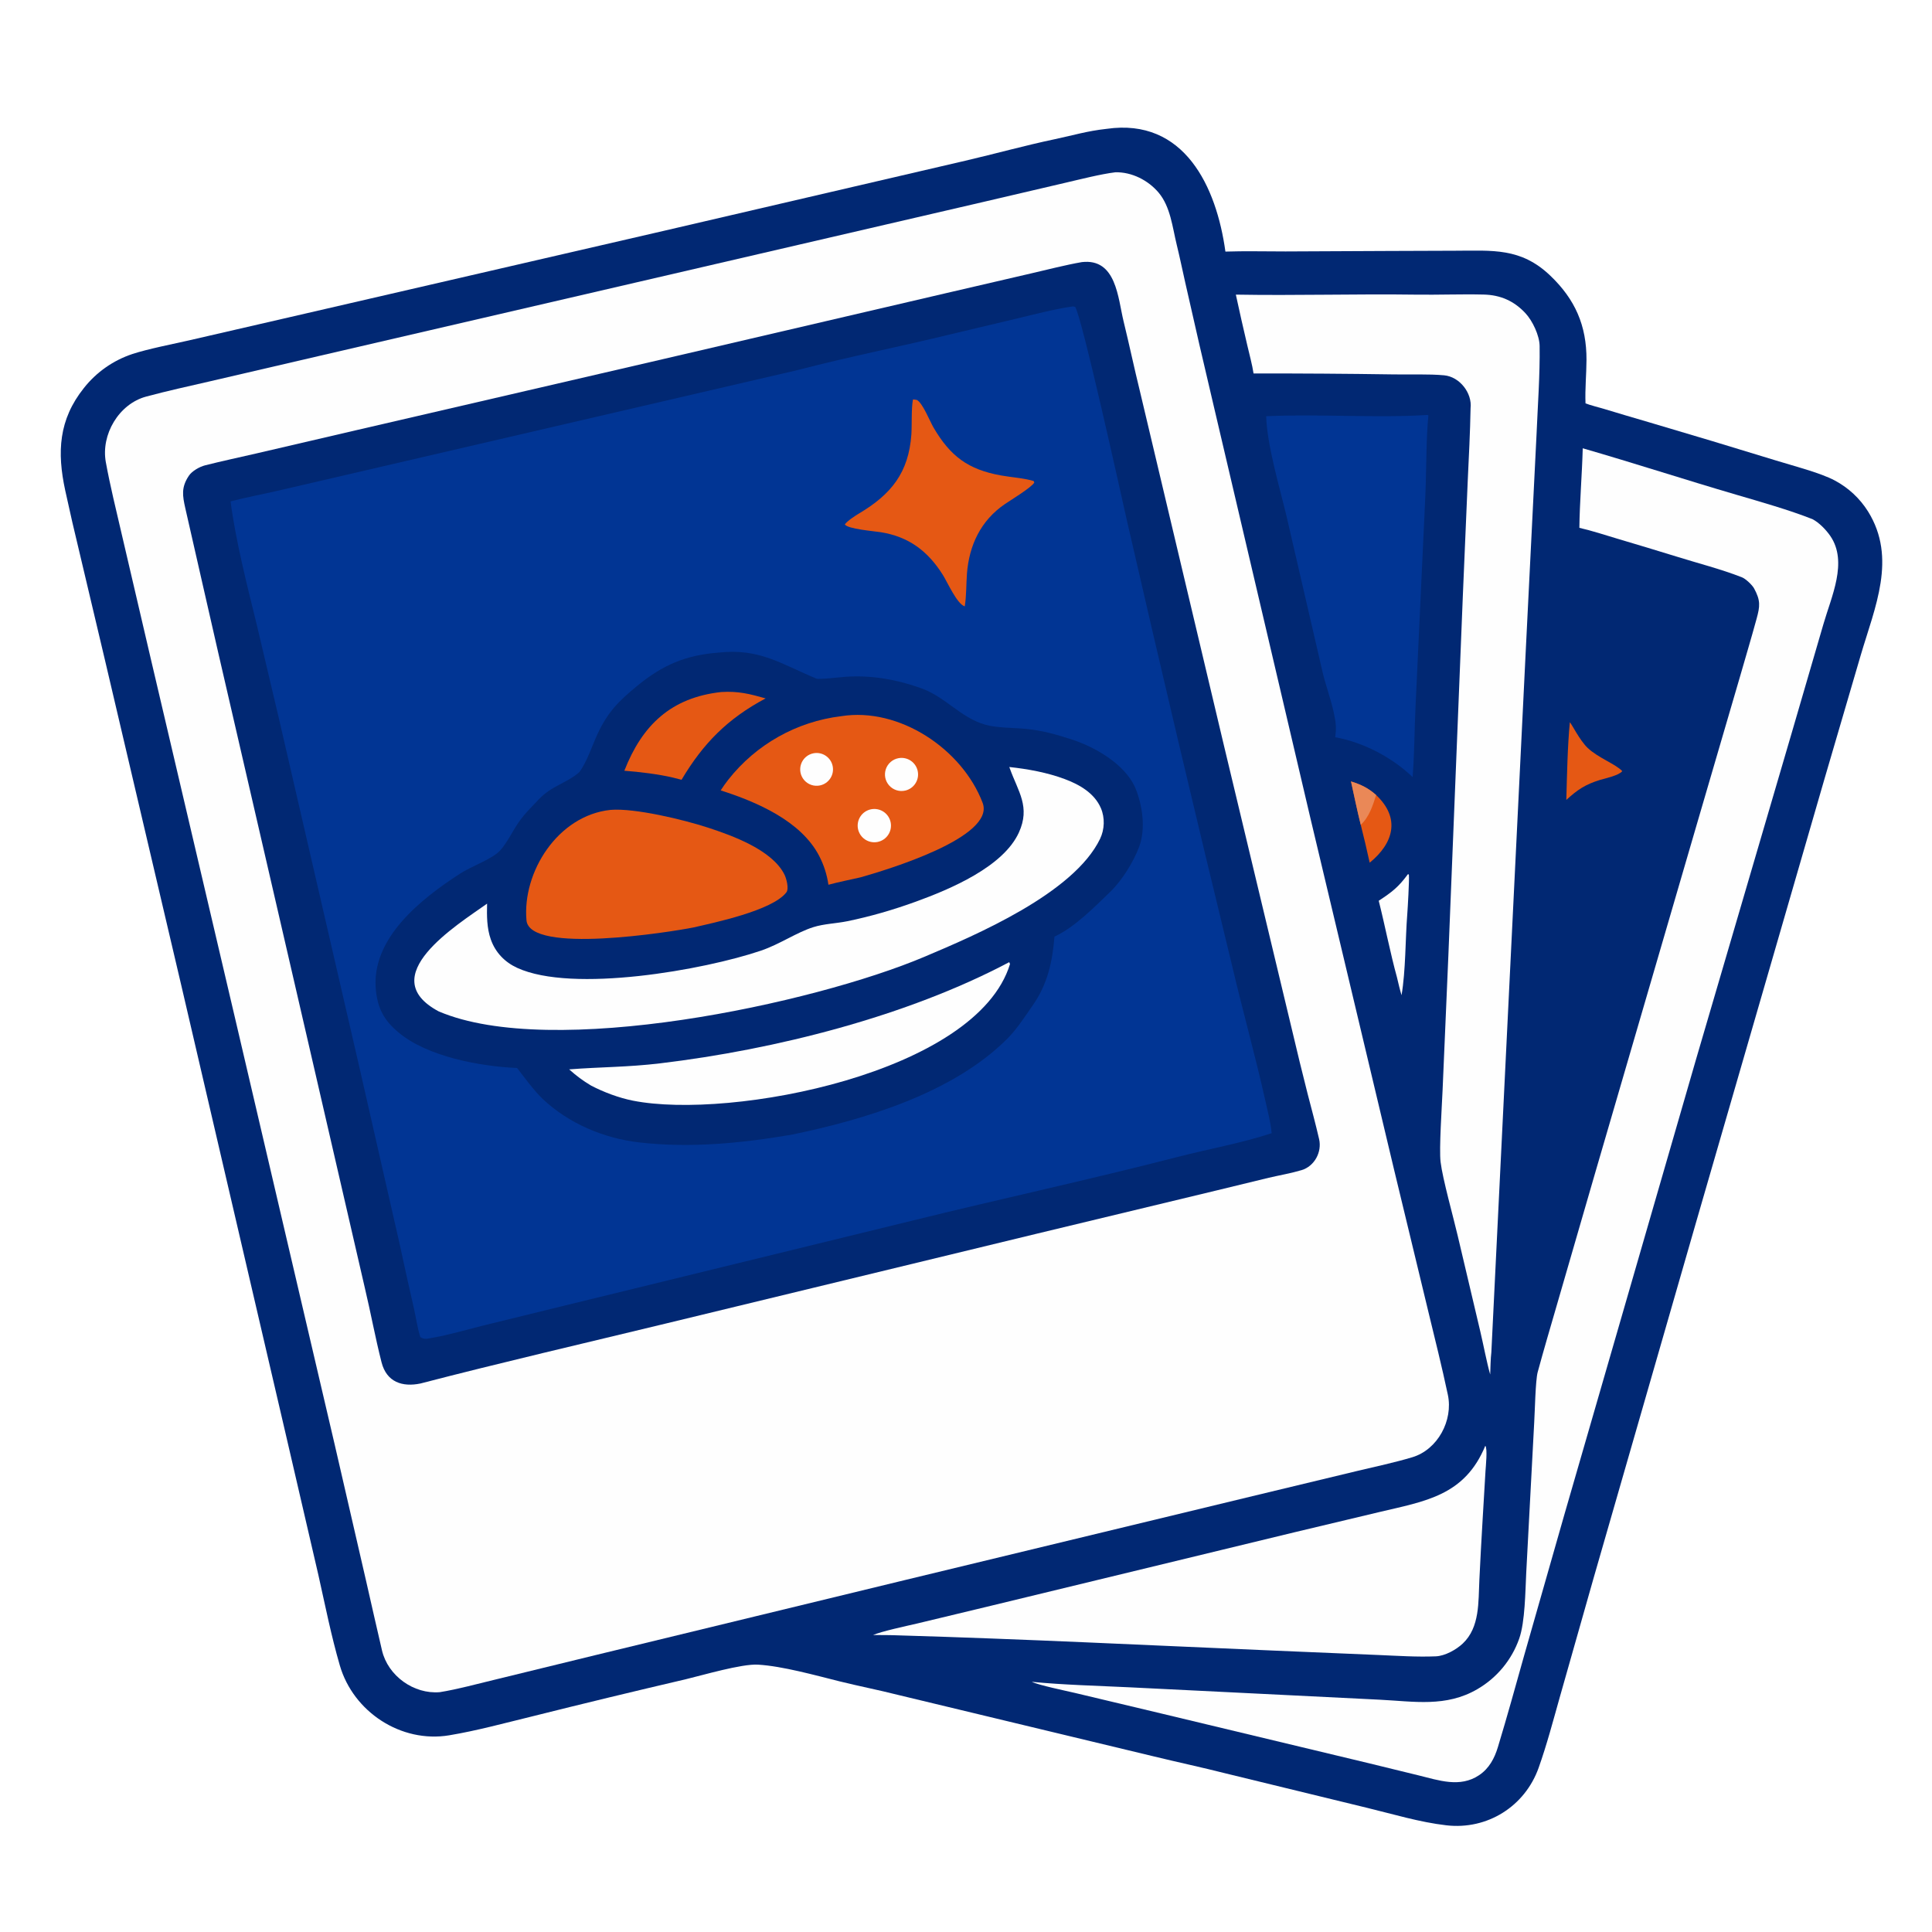
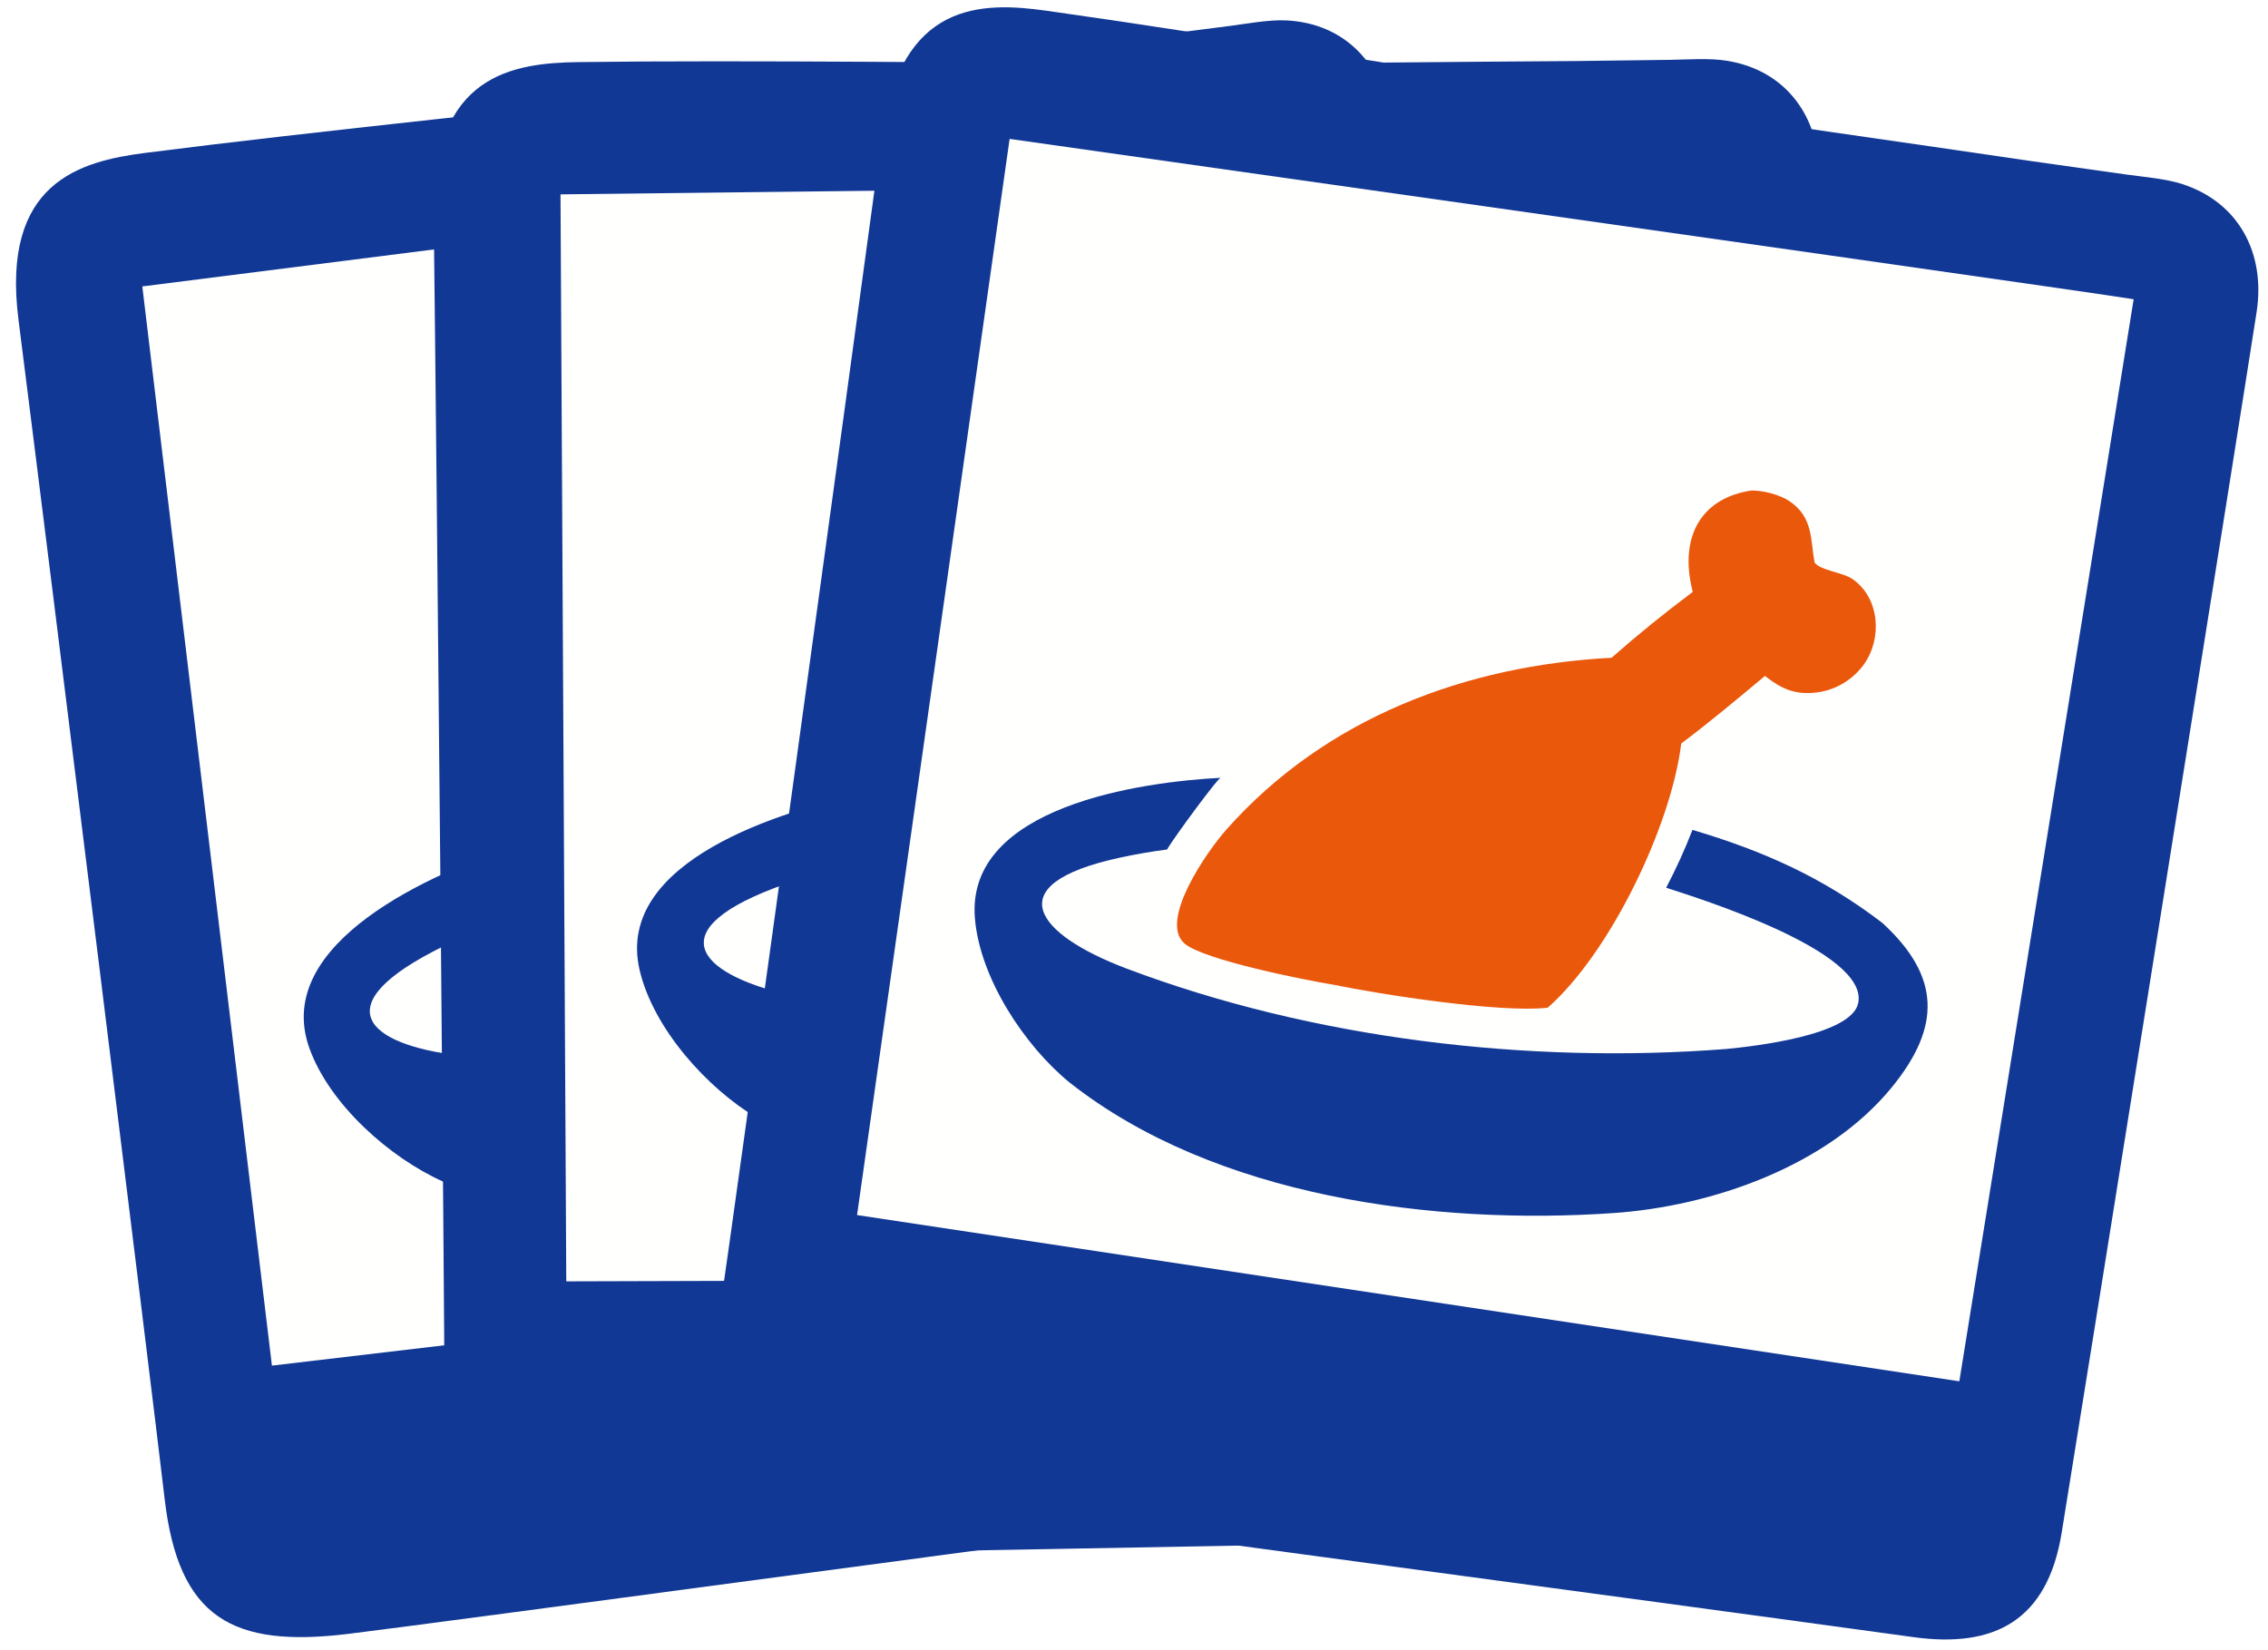
- <svg xmlns="http://www.w3.org/2000/svg" version="1.1" style="display: block;" viewBox="0 0 2000 2000" width="500" height="500" preserveAspectRatio="none">
-   <path transform="translate(0,0)" fill="rgb(1,40,115)" d="M 1145.59 133.38 C 1226.01 121.82 1259.32 193.303 1268.54 260.44 C 1288.15 259.767 1310.84 260.321 1330.77 260.296 L 1437.03 259.799 L 1506.27 259.553 C 1545.11 259.477 1574.36 256.219 1604.82 285.316 C 1630.5 309.842 1642.49 336.926 1642.33 372.582 C 1642.27 387.379 1640.71 402.877 1641.32 417.576 C 1645.98 419.441 1655.48 421.79 1660.91 423.431 C 1676.14 428.044 1691.39 432.574 1706.67 437.02 C 1750.72 449.983 1794.68 463.219 1838.56 476.727 C 1855.93 482.109 1884.54 489.45 1899.36 497.403 C 1913.47 504.908 1925.37 515.996 1933.85 529.552 C 1963.87 577.919 1940.79 628.723 1926.28 678.059 L 1888.57 806.76 L 1755.3 1266.93 L 1649.7 1633.56 L 1614.72 1756.78 C 1607.81 1781.24 1601.32 1806.01 1592.82 1829.94 C 1578.57 1870.02 1539.62 1894.44 1497.32 1889.56 C 1469.61 1886.37 1442.01 1877.95 1414.86 1871.38 L 1269.32 1835.94 C 1244.67 1829.68 1218.85 1824.17 1194 1818.12 L 929.245 1754.47 C 909.919 1749.55 888.865 1745.43 869.215 1740.55 C 844.251 1734.34 809.949 1724.71 784.619 1723.24 C 767.787 1722.25 727.423 1734.17 710.033 1738.32 C 656.654 1750.77 603.378 1763.65 550.211 1776.97 C 522.086 1783.81 493.394 1791.68 464.946 1796.39 C 415.183 1804.64 365.78 1772.22 351.787 1724.06 C 342.8 1693.13 336.674 1662.03 329.61 1630.54 L 295.966 1485.41 L 187.684 1020.12 L 108.537 682.829 L 82.536 572.976 C 77.221 551.108 72.266 529.62 67.51 507.649 C 58.927 468.004 60.75 434.412 86.771 401.77 C 99.71 385.332 117.193 373.058 137.049 366.474 C 152.538 361.355 179.269 356.047 195.364 352.429 L 298.431 328.685 L 686.352 239.152 L 999.17 166.411 C 1030.1 159.22 1060.7 150.662 1092 144.075 C 1111.7 139.927 1125.01 135.651 1145.59 133.38 z" />
-   <path transform="translate(0,0)" fill="rgb(254,254,254)" d="M 1154.53 178.358 C 1171.51 177.892 1188.61 186.573 1199.44 199.465 C 1211.67 214.029 1213.69 235.155 1218.09 253.126 C 1221.27 266.135 1224.05 279.579 1227 292.676 C 1236.62 335.472 1246.48 378.212 1256.59 420.895 L 1356.63 847.371 L 1443 1210.25 L 1478.35 1356.72 C 1485.38 1385.77 1492.59 1414.52 1498.83 1443.93 C 1504.43 1470.33 1488.38 1500.6 1462.06 1508.52 C 1443.76 1514.03 1423.95 1518.19 1405.25 1522.67 L 1299.93 1547.99 L 938.456 1635.27 L 616.31 1713.4 L 512.404 1738.76 C 494.811 1743 472.686 1748.98 455.236 1751.73 C 428.374 1754.02 401.625 1734.88 395.443 1708.53 C 389.88 1684.82 384.573 1661.06 379.153 1637.31 L 346.43 1495.26 L 243.681 1055.54 L 155.573 679.726 L 125.721 551.744 C 120.106 527.451 113.992 502.875 109.544 478.383 C 104.371 449.895 123.007 418.146 151.349 410.524 C 173.247 404.635 195.435 399.785 217.513 394.704 L 330.697 368.399 L 727.357 276.432 L 1016.18 209.457 L 1102.97 189.176 C 1118.2 185.651 1139.42 180.205 1154.53 178.358 z" />
-   <path transform="translate(0,0)" fill="rgb(1,40,115)" d="M 1119.92 271.335 C 1155.69 267.135 1157.28 308.791 1163.11 332.561 C 1168.98 356.542 1174.09 380.85 1179.98 404.77 L 1267.07 771.993 L 1337.34 1065.53 C 1342.6 1087.98 1348.07 1110.38 1353.75 1132.73 C 1357.77 1148.23 1361.93 1163.55 1365.54 1179.22 C 1368.62 1192.57 1360.73 1207.29 1347.45 1211.29 C 1336.61 1214.56 1324.65 1216.59 1313.54 1219.18 L 1259.41 1232.33 L 1073.73 1277.01 L 689.069 1370.16 C 605.549 1390.39 518.1 1410.64 435.226 1432.2 C 416.514 1436.07 400.226 1430.81 394.982 1410.27 C 388.495 1384.86 383.79 1358.88 377.695 1333.3 L 324.905 1104.42 L 225.867 675.463 C 214.644 625.675 203.014 575.945 191.839 526.13 C 188.9 513.031 187.485 504.574 195.468 492.544 C 198.78 487.552 206.62 483.143 212.479 481.664 C 230.043 477.232 247.938 473.431 265.605 469.35 L 368.842 445.325 L 687.073 371.596 L 978.087 303.768 L 1067.68 282.966 C 1084.11 279.153 1103.57 274.162 1119.92 271.335 z" />
-   <path transform="translate(0,0)" fill="rgb(1,53,148)" d="M 1109.58 317.352 C 1111.11 317.082 1111.32 317.34 1112.97 317.646 C 1119.9 327.693 1160.32 511.139 1166.7 539.427 C 1202.01 693.461 1238.35 847.256 1275.73 1000.8 C 1286.62 1047.13 1299.55 1093.06 1309.9 1139.51 C 1312.31 1150.33 1315.46 1162.06 1316.4 1173.07 C 1285.95 1183.22 1250.8 1189.47 1218.86 1197.72 C 1127.89 1221.19 1035.62 1241.06 944.405 1263.6 L 584.275 1351.59 L 498.808 1372.56 C 483.496 1376.41 463.146 1382.26 447.964 1384.81 C 442.647 1385.77 439.486 1387.01 435.189 1384.18 C 432.634 1377.33 430.368 1362.79 428.605 1354.92 C 423.465 1332.63 418.509 1310.3 413.739 1287.93 L 371.229 1101.31 L 288.818 744.192 L 265.646 646.052 C 255.998 606.791 243.798 558.93 238.69 519.036 C 254.629 514.865 271.778 511.673 287.977 507.915 L 407.792 480.112 L 807.948 387.219 C 814.537 385.714 821.283 384.256 827.817 382.558 C 879.708 369.067 932.224 358.737 984.309 345.999 L 1052.55 329.779 C 1070.51 325.466 1091.48 319.977 1109.58 317.352 z" />
-   <path transform="translate(0,0)" fill="rgb(1,40,115)" d="M 743.872 675.573 C 786.163 670.823 809.005 687.493 845.127 702.497 C 847.891 703.645 871.529 700.825 876.507 700.522 C 902.174 698.96 927.154 703.253 951.417 711.684 C 978.48 720.62 993.338 742.544 1019.91 750.196 C 1031.92 753.656 1049.41 753.283 1062.17 754.556 C 1079.26 756.259 1093.01 760.193 1109.08 765.364 C 1133.24 773.136 1163.67 790.513 1174.84 814.574 C 1182.71 833.047 1186.41 857.976 1179.05 877.125 C 1173.06 892.73 1161.36 911.625 1149.35 923.194 C 1132.56 939.374 1112.56 959.859 1091.57 969.593 C 1089.49 995.734 1084.37 1018.77 1069.33 1040.39 C 1061.71 1051.35 1052.9 1064.96 1043.66 1074.34 C 987.474 1131.39 895.135 1159.06 818.827 1174.75 C 767.268 1183.47 714.485 1188.65 662.12 1182.67 C 625.255 1178.47 588.801 1163.19 561.627 1137.46 C 553.164 1129.45 542.694 1115.14 535.305 1105.59 C 496.814 1103.91 442.555 1093.84 412.731 1068.95 C 398.094 1056.73 391.201 1044.76 389.152 1025.42 C 383.448 971.609 435.964 930.455 476.253 904.39 C 487.509 897.108 504.21 891.359 514.534 883.358 C 522.861 876.904 530.443 860.394 537.06 851.02 C 544.147 840.982 549.934 835.949 557.457 827.811 C 570.661 813.529 587.062 810.477 599.636 799.407 C 607.607 788.854 613.05 771.699 618.549 759.864 C 629.133 737.087 640.53 725.719 659.382 710.217 C 685.91 688.401 709.62 678.216 743.872 675.573 z" />
-   <path transform="translate(0,0)" fill="rgb(254,254,254)" d="M 1044.84 794.005 C 1064.06 796.068 1084.15 799.724 1102.3 806.524 C 1117.49 812.214 1132.91 820.994 1139.62 836.551 C 1143.92 846.526 1143.46 858.639 1138.83 868.279 C 1111.59 924.929 1009.71 968.164 956.935 990.477 C 841.888 1039.12 571.118 1097.04 454.075 1046.96 C 386.426 1010.79 473.148 957.574 504.228 935.449 C 503.948 947.975 503.867 960.581 508.1 972.548 C 512.858 985.998 522.484 995.989 535.334 1001.9 C 592.821 1028.32 729.146 1004.02 787.796 984.084 C 807.12 977.517 824.599 965.262 841.868 959.803 C 853.034 956.272 865.644 955.991 877.142 953.646 C 900.994 948.78 925.275 941.68 948.178 933.354 C 983.577 920.486 1038.49 897.41 1054.73 861.852 C 1066.85 835.296 1054.04 819.561 1045.41 795.629 L 1044.84 794.005 z" />
-   <path transform="translate(0,0)" fill="rgb(229,88,20)" d="M 870.899 741.377 C 930.903 731.866 996.033 775.362 1017.21 831.07 C 1030.85 866.921 916.936 900.803 890.775 908.227 C 879.619 910.777 868.666 912.915 857.583 915.886 C 856.091 905.445 852.841 895.332 847.972 885.976 C 829.076 849.721 783.409 830.192 746.062 818.208 C 748.502 814.39 751.127 810.693 753.926 807.13 C 782.678 770.594 824.742 746.949 870.899 741.377 z" />
-   <path transform="translate(0,0)" fill="rgb(254,254,254)" d="M 898.557 838.728 C 907.366 835.115 917.436 839.328 921.048 848.137 C 924.66 856.946 920.446 867.016 911.637 870.627 C 902.828 874.238 892.76 870.025 889.149 861.217 C 885.537 852.409 889.749 842.341 898.557 838.728 z" />
-   <path transform="translate(0,0)" fill="rgb(254,254,254)" d="M 930.176 784.851 C 939.361 783.178 948.195 789.165 950.043 798.317 C 951.891 807.468 946.073 816.414 936.958 818.436 C 930.906 819.779 924.6 817.748 920.47 813.125 C 916.339 808.502 915.027 802.008 917.041 796.145 C 919.054 790.281 924.077 785.962 930.176 784.851 z" />
-   <path transform="translate(0,0)" fill="rgb(254,254,254)" d="M 842.387 779.742 C 851.52 778.13 860.257 784.145 862.011 793.252 C 863.765 802.359 857.888 811.188 848.81 813.085 C 842.81 814.338 836.599 812.261 832.562 807.649 C 828.524 803.037 827.285 796.606 829.321 790.824 C 831.357 785.043 836.351 780.807 842.387 779.742 z" />
-   <path transform="translate(0,0)" fill="rgb(229,88,20)" d="M 632.145 838.385 C 657.123 836.338 707.8 848.555 732.792 856.728 C 758.154 865.022 799.303 879.8 812.03 905.288 C 814.273 909.779 816.828 920.079 814.074 923.727 C 799.785 942.653 738.341 955.372 717.558 960.162 C 694.225 964.805 548.193 988.123 545.012 952.728 C 540.543 903 577.301 844.072 632.145 838.385 z" />
-   <path transform="translate(0,0)" fill="rgb(254,254,254)" d="M 1044.75 996.026 C 1045.02 996.67 1045.29 997.314 1045.57 997.958 C 1011.12 1110.87 756.572 1159.49 655.255 1139.41 C 640.724 1136.54 625.11 1130.66 611.984 1123.86 C 603.221 1118.66 596.746 1113.75 589.194 1107.02 C 621.727 1104.46 649.618 1104.81 683.474 1100.75 C 802.576 1086.49 938.576 1052.25 1044.75 996.026 z" />
-   <path transform="translate(0,0)" fill="rgb(229,88,20)" d="M 746.733 716.37 C 764.357 715.334 775.825 718.247 792.567 722.978 C 753.253 743.899 727.979 769.44 705.527 807.222 L 696.768 804.992 C 681.946 801.454 661.443 798.958 646.316 797.866 C 664.818 750.547 694.822 722.05 746.733 716.37 z" />
-   <path transform="translate(0,0)" fill="rgb(229,88,20)" d="M 945.121 413.489 C 945.665 413.537 948.602 413.785 949.104 414.025 C 955 416.843 962.665 436.241 966.413 442.644 C 983.789 472.322 1002.22 486.045 1036.02 492.144 C 1048.28 494.356 1058.06 494.591 1070.04 497.938 L 1070.7 499.566 C 1067.49 504.852 1046.75 517.404 1040.2 521.863 C 1015.37 538.782 1003.19 564.429 1000.98 593.924 C 1000.14 605.122 1000.51 616.334 998.724 627.688 C 990.784 625.458 980.878 602.843 975.976 595.048 C 960.451 570.357 940.62 555.508 911.564 550.9 C 904.65 549.804 877.474 547.657 874.54 542.836 C 877.461 539.006 885.303 533.903 889.461 531.428 C 922.576 511.718 940.676 489.285 943.458 449.671 C 944.111 440.379 943.289 421.964 945.121 413.489 z" />
-   <path transform="translate(0,0)" fill="rgb(254,254,254)" d="M 1638.45 464.06 C 1691.31 479.32 1744.48 496.639 1797.46 512.151 C 1822.31 519.428 1852.25 527.934 1876.27 537.427 C 1883.23 541.055 1890.47 548.595 1894.77 554.898 C 1913.15 581.822 1895.8 617.57 1887.58 646.163 L 1854.44 759.846 L 1755.97 1095.81 L 1619.53 1567.54 L 1577.85 1713.57 C 1568.98 1745.17 1560.19 1777.08 1550.65 1808.48 C 1547.13 1820.15 1541.58 1830.67 1531.2 1837.64 C 1511.36 1850.96 1489.42 1842.97 1468.14 1837.78 L 1416.4 1825.14 L 1201.74 1773.71 L 1113.17 1752.61 C 1103.63 1750.36 1074.81 1744.41 1068.14 1741.01 C 1099.53 1744.16 1137.27 1745.15 1169 1746.68 L 1327.49 1754.52 L 1428.17 1759.52 C 1463.99 1761.31 1496.95 1767.49 1529.31 1748.64 C 1549.56 1736.91 1564.94 1718.33 1572.7 1696.25 C 1578.8 1678.84 1578.98 1647.25 1579.96 1627.96 L 1588.2 1472.54 C 1588.9 1461.38 1589.48 1429.03 1591.8 1420.45 C 1598.05 1397.36 1605.38 1372.62 1612.06 1349.54 L 1651.39 1213.87 L 1756.69 852.802 L 1801.08 700.992 C 1806.87 680.788 1812.89 660.809 1818.45 640.411 C 1821.92 627.662 1822.71 621.754 1815.82 609.116 C 1813.82 605.457 1806.9 598.952 1803.12 597.572 C 1781.18 588.99 1757.88 583.154 1735.34 576.096 C 1715.22 569.794 1694.88 563.837 1674.69 557.778 C 1661.76 553.9 1648.05 549.422 1634.96 546.402 C 1635.24 520.474 1637.73 490.966 1638.45 464.06 z" />
-   <path transform="translate(0,0)" fill="rgb(254,254,254)" d="M 1279.34 304.989 C 1340.85 306.089 1404 304.144 1465.67 305.007 C 1488.93 305.332 1512.46 304.369 1535.87 304.921 C 1553.18 305.33 1567.19 311.464 1579 324.084 C 1586.45 332.04 1593.65 347.196 1593.81 358.14 C 1594.24 388.429 1591.85 420.012 1590.59 450.315 L 1579.39 674.924 L 1543.84 1399.9 C 1543.03 1406.31 1542.92 1416.17 1542.64 1422.86 C 1539.16 1410.8 1535.54 1391.58 1532.44 1378.5 L 1508.99 1279.14 C 1504.56 1260.12 1493.4 1220.44 1491.29 1202.85 C 1489.67 1189.34 1492.65 1145.21 1493.35 1128.71 L 1499.36 988.907 L 1514.34 616.427 L 1519.39 497.847 C 1520.55 472.725 1521.88 447.897 1522.33 422.567 C 1524.13 406.948 1511.11 390.015 1494.93 388.514 C 1479.08 387.045 1459.25 387.884 1442.67 387.581 C 1394.34 386.867 1346.01 386.54 1297.67 386.599 C 1296.51 378.45 1293.11 365.708 1291.17 357.359 C 1287.06 339.941 1283.12 322.483 1279.34 304.989 z" />
-   <path transform="translate(0,0)" fill="rgb(254,254,254)" d="M 1537.57 1496.69 C 1540.05 1499.06 1538.03 1518.57 1537.78 1522.8 L 1534.81 1572.97 C 1533.57 1593.79 1532.44 1614.62 1531.44 1635.45 C 1530.3 1658.08 1532.11 1684.5 1514.29 1701.34 C 1507.47 1707.78 1495.85 1714.24 1486.4 1714.63 C 1466.82 1715.45 1446.47 1714.07 1426.92 1713.25 L 1317.46 1708.63 C 1189.06 1703.18 1059.11 1696.69 930.752 1692.95 C 921.89 1692.58 912.736 1692.63 903.846 1692.57 C 912.59 1688.68 938.691 1683.17 949.174 1680.71 L 1021.4 1663.36 L 1339.64 1586.3 L 1427.08 1565.46 C 1475.4 1553.98 1516.19 1548.49 1537.57 1496.69 z" />
-   <path transform="translate(0,0)" fill="rgb(1,53,148)" d="M 1477.78 429.551 L 1478.64 430.135 C 1476.23 455.098 1476.64 487.728 1475.5 513.474 L 1465.4 730.508 C 1464.17 755.414 1464.32 779.15 1462.33 804.432 C 1441.21 784.11 1411.09 768.291 1382.18 763.197 C 1383.64 752.842 1382.86 748.253 1380.82 738.092 C 1377.73 723.762 1372.47 709.832 1369.14 695.812 L 1331.73 534.044 C 1324.52 503.865 1311.7 461.188 1310.74 430.871 C 1365.32 428.357 1425.44 432.947 1477.78 429.551 z" />
-   <path transform="translate(0,0)" fill="rgb(254,254,254)" d="M 1457.65 904.754 L 1458.48 905.648 C 1459.01 910.419 1457.27 940.422 1456.81 946.297 C 1454.73 972.554 1455.25 1004.68 1450.87 1030.23 C 1449.01 1024.02 1447.64 1018.08 1446.15 1011.78 C 1439.32 987.126 1433.67 957.841 1427.26 932.453 C 1441.36 923.232 1447.73 918.201 1457.65 904.754 z" />
-   <path transform="translate(0,0)" fill="rgb(229,88,20)" d="M 1398.56 808.931 C 1408.82 812.104 1416.53 815.839 1424.57 823.016 C 1449.91 846.93 1442.74 872.78 1417.89 893.055 C 1415.02 879.934 1411.94 866.86 1408.65 853.839 C 1405 839.37 1401.8 823.582 1398.56 808.931 z" />
-   <path transform="translate(0,0)" fill="rgb(234,136,87)" d="M 1398.56 808.931 C 1408.82 812.104 1416.53 815.839 1424.57 823.016 C 1421.16 833.847 1417.33 845.871 1408.65 853.839 C 1405 839.37 1401.8 823.582 1398.56 808.931 z" />
-   <path transform="translate(0,0)" fill="rgb(229,88,20)" d="M 1625.09 747.665 C 1626.8 749.053 1635.28 766.377 1643.47 774.178 C 1654.32 784.516 1672.29 790.811 1679.36 798.243 C 1676.28 802.596 1662.2 805.689 1656.26 807.394 C 1640.99 812.116 1633.03 817.49 1621.45 828.066 C 1622.15 802.939 1622.69 772.588 1625.09 747.665 z" />
+ <svg xmlns="http://www.w3.org/2000/svg" width="877" height="638" viewBox="8 6 877 638">
+   <clipPath id="cl_36">
+     <rect width="892" height="649.283" />
+   </clipPath>
+   <g clip-path="url(#cl_36)">
+     <path fill="#113894" transform="matrix(1 0 0 1.00044 5 0)" d="M59.09 65.11C122.57 56.96 219.06 47.11 285.85 39.63C336.93 33.89 390.06 26.93 441.29 20.78L478.33 16.05C485.19 15.17 493.48 13.57 500.27 13.88C523.38 14.96 538.3 31.35 540.78 53.87C544.66 89.31 585.09 484.96 589.5 529.59C592.87 563.66 575.96 579.46 544.62 583.56C419.95 599.9 174.97 633.03 137.76 637.58C92.93 643.06 72.04 631.57 66.66 585.37C61.52 541.25 23.19 232.27 10.14 129.51C3.39 76.36 34.02 68.35 59.09 65.11Z" />
+     <path fill="#FFFFFE" transform="matrix(1 0 0 1.00044 5 0)" d="M58.03 116.72Q475.01 63.78 493.63 61.83Q494.57 70.78 536.21 483.42L108.15 533.89L58.03 116.72Z" />
+     <path fill="#113894" transform="matrix(1 0 0 1.00044 5 0)" d="M200.53 333.57C200.16 331.82 188.62 361.31 187.51 365.82C181.76 368.23 176.1 370.88 170.54 373.78C127.35 396.28 147.13 410.86 184.08 414.37C260.6 421.65 343.7 409.16 416.06 383.23C425.85 379.5 461.31 365.45 460.82 352.75C460.06 331.87 388.26 329.7 377.66 329.16C379.45 321.15 380.8 313.05 381.72 304.87C410.38 305.51 435.2 309.31 461.92 320.25C488.95 334.27 494.23 352.89 481.69 380.73C465.51 416.62 426.47 443.35 390.24 455.99C324.64 478.83 240.08 490.69 174.37 462.77C153.82 453.61 130.39 432.95 122.6 411.08C108.04 370.23 171.26 343.21 200.53 333.57Z" />
+     <path fill="#113894" transform="matrix(1 0 0 1.00044 5 0)" d="M226.69 30C290.67 29.14 387.65 30.37 454.85 30.56C506.26 30.71 559.83 29.86 611.44 29.6L648.76 29.13C655.69 29.02 664.1 28.39 670.82 29.49C693.66 33.19 706.6 51.17 706.51 73.84C706.31 109.49 701.37 507.17 700.67 552.01C700.13 586.24 681.54 600.01 649.93 600.5C524.21 602.5 277.05 607.44 239.58 607.7C194.4 608.03 174.95 594.23 174.89 547.72C174.81 503.3 171.96 191.95 170.69 88.38C170.07 34.81 201.4 30.34 226.69 30Z" />
+     <path fill="#FFFFFE" transform="matrix(1 0 0 1.00044 5 0)" d="M219.74 81.13Q640.03 76.18 658.75 76.36Q658.66 85.36 652.97 500.05L221.97 501.32L219.74 81.13Z" />
+     <path fill="#113894" transform="matrix(1 0 0 1.00044 5 0)" d="M336.57 312.86C336.43 311.06 321.58 339.05 319.98 343.41C313.98 345.14 308.05 347.13 302.2 349.37C256.73 366.8 274.73 383.54 311.04 391.25C386.21 407.22 470.2 404.29 545.05 386.79C555.21 384.23 592.03 374.31 592.99 361.64C594.6 340.8 523.54 330.44 513.06 328.69C515.75 320.95 518.02 313.05 519.87 305.03C548.27 308.95 572.48 315.56 597.8 329.46C623.03 346.49 626.18 365.58 610.53 391.8C590.36 425.62 548.53 447.72 511.1 456.13C443.33 471.34 357.95 473.47 295.87 438.22C276.5 426.77 255.57 403.56 250.32 380.94C240.51 338.71 306.41 319.08 336.57 312.86Z" />
+     <path fill="#E35A06" transform="matrix(1 0 0 1.00044 5 0)" d="M523.33 171.9C528.01 171.17 534.58 171.81 538.81 173.91C548.42 178.67 548.6 187.14 551.51 195.72C554.23 198.48 562.85 197.7 567.19 199.9C578.5 205.62 581.74 220.77 576.1 231.78C572.62 238.39 566.66 243.27 559.58 245.26C551.49 247.52 545.9 245.95 538.92 241.96C529.58 252.45 520.55 262.68 510.69 272.71C511.47 305.04 495.15 357.08 474.5 381.5C456.84 386.33 410.14 386.29 390.91 385.3C380.94 385.25 340.22 383.5 331.97 378.34C320.73 371.29 335.29 341.87 341.58 332.24C373.41 283.53 424.16 255.48 479.21 244.03C487.94 233.68 497.06 223.7 506.56 214.1C506.01 212.76 505.49 211.39 505.03 210.01C499.1 192.11 505.4 177.45 523.33 171.9Z" />
+     <path fill="#113894" transform="matrix(1 0 0 1.00044 5 0)" d="M407.71 10.15C471.1 19.03 566.77 34.99 633.18 45.39C683.97 53.36 737.05 60.65 788.09 68.22L825.05 73.44C831.92 74.4 840.33 75.04 846.82 77.14C868.86 84.28 879.03 104.04 875.62 126.45C870.24 161.67 807.44 554.35 800.2 598.59C794.69 632.37 774.31 643.16 742.99 638.86C618.43 621.71 373.4 589.05 336.31 583.62C291.61 577.06 274.39 560.46 281.1 514.43C287.52 470.48 330.03 162.05 343.89 59.39C351.05 6.3 382.68 6.64 407.71 10.15Z" />
+     <path fill="#FFFFFE" transform="matrix(1 0 0 1.00044 5 0)" d="M393.4 59.69Q809.58 118.65 828.05 121.67Q826.67 130.58 760.64 539.95L334.41 475.69L393.4 59.69Z" />
+     <path fill="#113894" transform="matrix(1 0 0 1.00044 5 0)" d="M475.15 306.66C475.26 304.87 456.52 330.3 454.29 334.38C448.11 335.18 441.95 336.24 435.84 337.58C388.36 347.9 403.71 367.19 438.48 380.35C510.46 407.56 593.91 417.43 670.44 411.5C680.86 410.5 718.7 406.29 721.51 393.9C726.13 373.54 657.39 352.48 647.28 349.16C651.08 341.9 654.48 334.45 657.45 326.8C684.97 334.97 707.93 345.19 730.94 362.81C753.4 383.47 753.72 402.86 734.45 426.41C709.57 456.79 665.03 472.31 626.78 474.93C557.58 479.67 472.89 468.8 416.63 424.49C399.16 410.24 381.86 384.09 379.98 360.93C376.42 317.65 444.42 308.23 475.15 306.66Z" />
+     <path fill="#EA580C" transform="matrix(1 0 0 1.00044 5 0)" d="M680.27 195.6C685.02 195.6 691.41 197.23 695.29 199.95C704.1 206.12 703.05 214.54 704.67 223.45C706.96 226.6 715.59 227.14 719.55 229.98C729.9 237.36 730.89 252.83 723.72 262.87C719.33 268.88 712.72 272.8 705.42 273.69C697.11 274.69 691.81 272.28 685.49 267.29C674.72 276.26 664.31 284.99 653.11 293.42C649.16 325.53 625.46 374.51 601.47 395.54C583.31 397.63 537.17 390.49 518.3 386.59C508.44 385.03 468.45 377.11 461.06 370.75C450.95 362.08 469.66 335.17 477.27 326.61C515.83 283.25 570.08 263.23 626.16 260.26C636.29 251.35 646.77 242.86 657.56 234.81C657.19 233.4 656.89 231.96 656.63 230.53C653.39 211.92 661.75 198.38 680.27 195.6Z" />
+   </g>
</svg>
